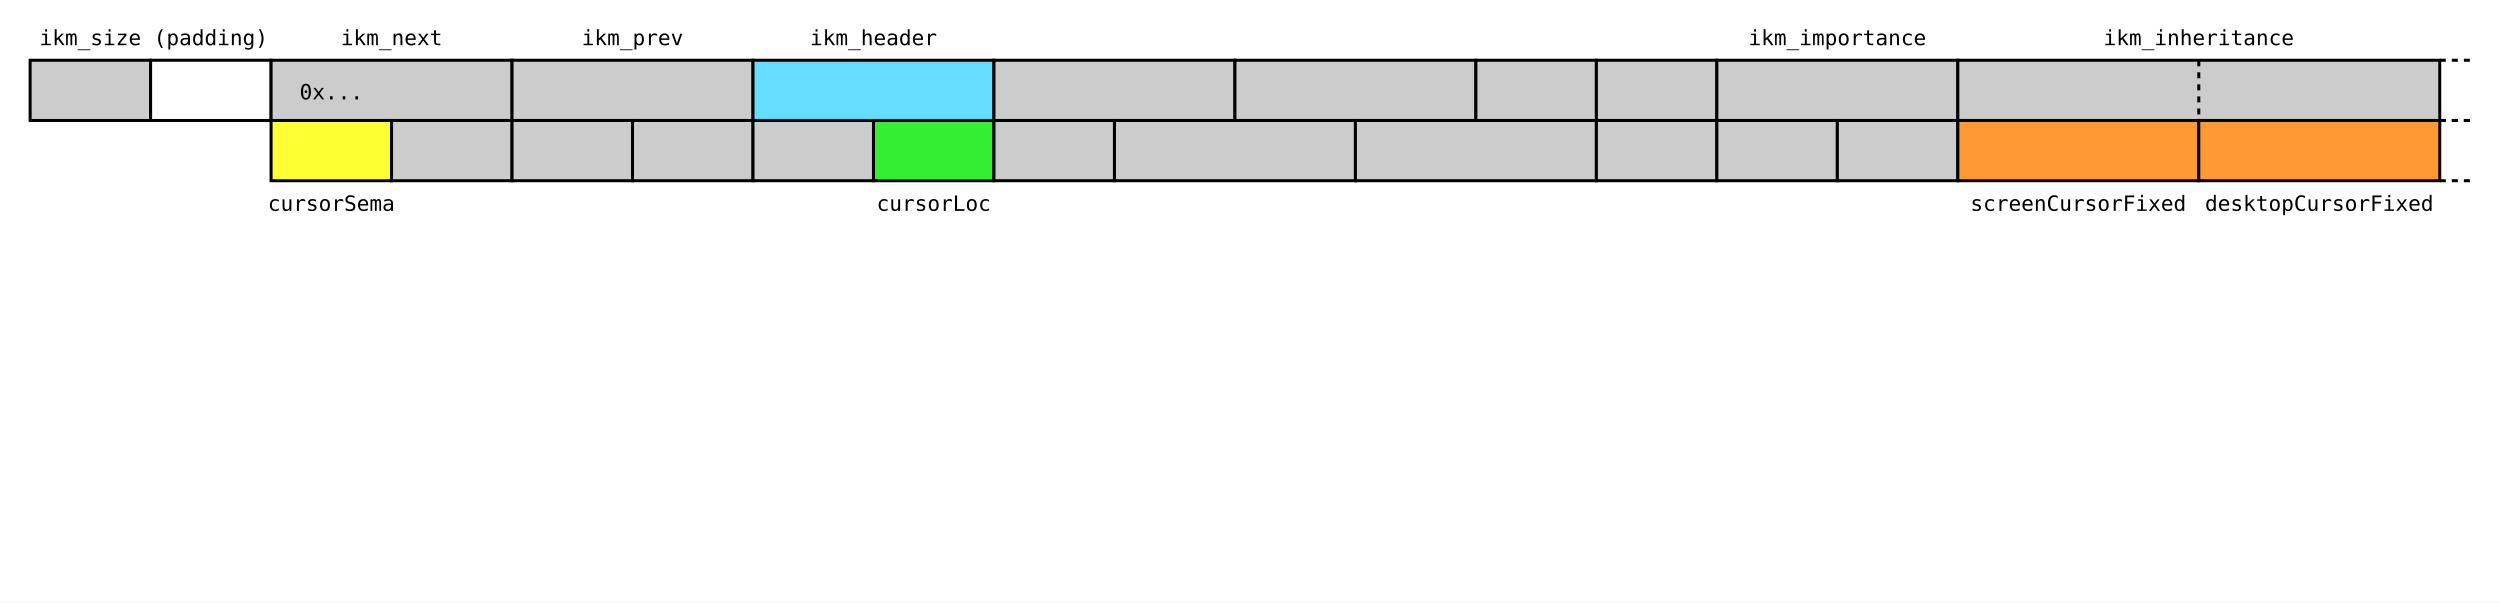
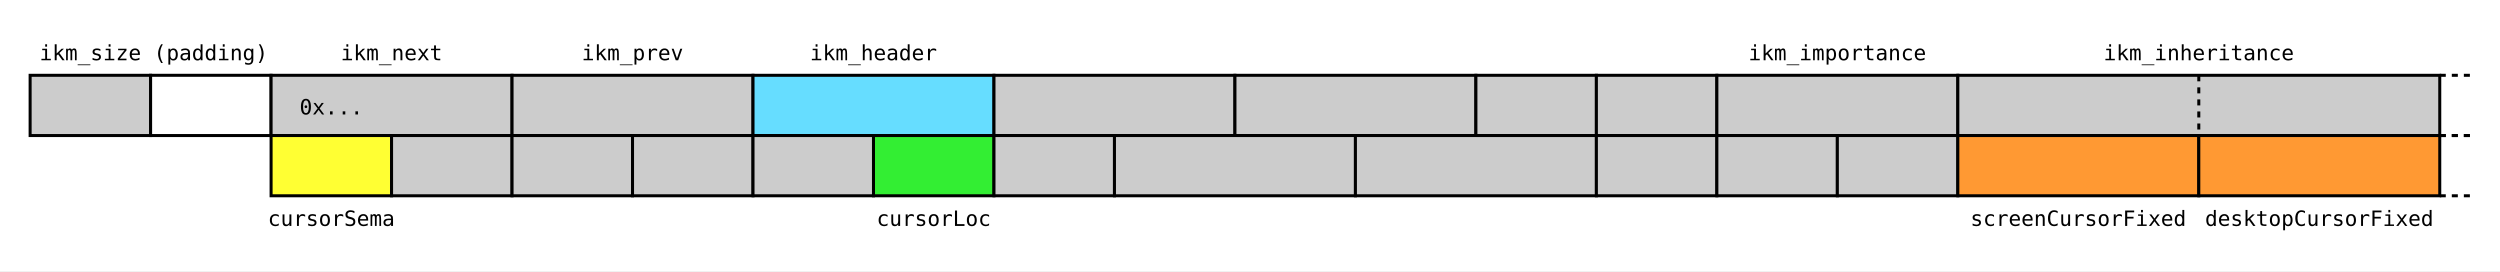
- <svg xmlns="http://www.w3.org/2000/svg" viewBox="0 0 830 200">
+ <svg xmlns="http://www.w3.org/2000/svg" viewBox="0 0 830 90">
  <style>
    text { font-family: Menlo, Consolas, 'DejaVu Sans Mono', monospace; font-size: 7px; }
    text.desc { font-family: "Helvetica Neue", Helvetica, Arial, sans-serif; font-size: 10px; }
    text.title { font-size: 15px; }
    g text, text.title { text-anchor: middle; }
    line, rect { stroke: #000; }
    rect { width: 40px; height: 20px; fill: #CCC !important; }
    rect.bg { stroke-width: 0; fill: #FFF !important; width: 100%; height: 100%; }
    rect.white { fill: #FFF !important; }
    rect.red { fill: #E33 !important; }
    rect.orange { fill: #F93 !important; }
    rect.yellow { fill: #FF3 !important; }
    rect.green { fill: #3E3 !important; }
    rect.blue { fill: #6DF !important; }
    rect.double { width: 80px; }
    rect.quad { width: 160px; }
    rect, line.dash { stroke-width: 1; }
    line.dash { stroke-dasharray: 2, 2; }
    </style>
  <rect x="0" y="0" class="bg" />
-   <g transform="translate(10 10)">
+   <g transform="translate(10 15)">
    <g transform="translate(0 10)">
      <rect x="0" y="0" />
      <rect x="40" y="0" class="white" />
      <rect x="80" y="0" class="double" />
      <rect x="160" y="0" class="double" />
      <rect x="240" y="0" class="double blue" />
      <rect x="320" y="0" class="double" />
      <rect x="400" y="0" class="double" />
      <rect x="480" y="0" />
      <rect x="520" y="0" />
      <rect x="560" y="0" class="double" />
      <rect x="640" y="0" class="quad" />
      <line x1="720" y1="0" x2="720" y2="20" class="dash" />
      <line x1="800" y1="0" x2="810" y2="0" class="dash" />
      <line x1="800" y1="20" x2="810" y2="20" class="dash" />
      <text x="100" y="13">0x...</text>
    </g>
    <g transform="translate(0 5)">
      <text x="20" y="0">ikm_size</text>
      <text x="60" y="0">(padding)</text>
      <text x="120" y="0">ikm_next</text>
      <text x="200" y="0">ikm_prev</text>
      <text x="280" y="0">ikm_header</text>
      <text x="600" y="0">ikm_importance</text>
      <text x="720" y="0">ikm_inheritance</text>
    </g>
  </g>
-   <g transform="translate(90 40)">
+   <g transform="translate(90 45)">
    <g transform="translate(0 0)">
      <rect x="0" y="0" class="yellow" />
      <rect x="40" y="0" />
      <rect x="80" y="0" />
      <rect x="120" y="0" />
      <rect x="160" y="0" />
      <rect x="200" y="0" class="green" />
      <rect x="240" y="0" />
      <rect x="280" y="0" class="double" />
      <rect x="360" y="0" class="double" />
      <rect x="440" y="0" />
      <rect x="480" y="0" />
      <rect x="520" y="0" />
      <rect x="560" y="0" class="double orange" />
      <rect x="640" y="0" class="double orange" />
      <line x1="720" y1="0" x2="730" y2="0" class="dash" />
      <line x1="720" y1="20" x2="730" y2="20" class="dash" />
    </g>
    <g transform="translate(0 30)">
      <text x="20" y="0">cursorSema</text>
      <text x="220" y="0">cursorLoc</text>
      <text x="600" y="0">screenCursorFixed</text>
      <text x="680" y="0">desktopCursorFixed</text>
    </g>
  </g>
</svg>
